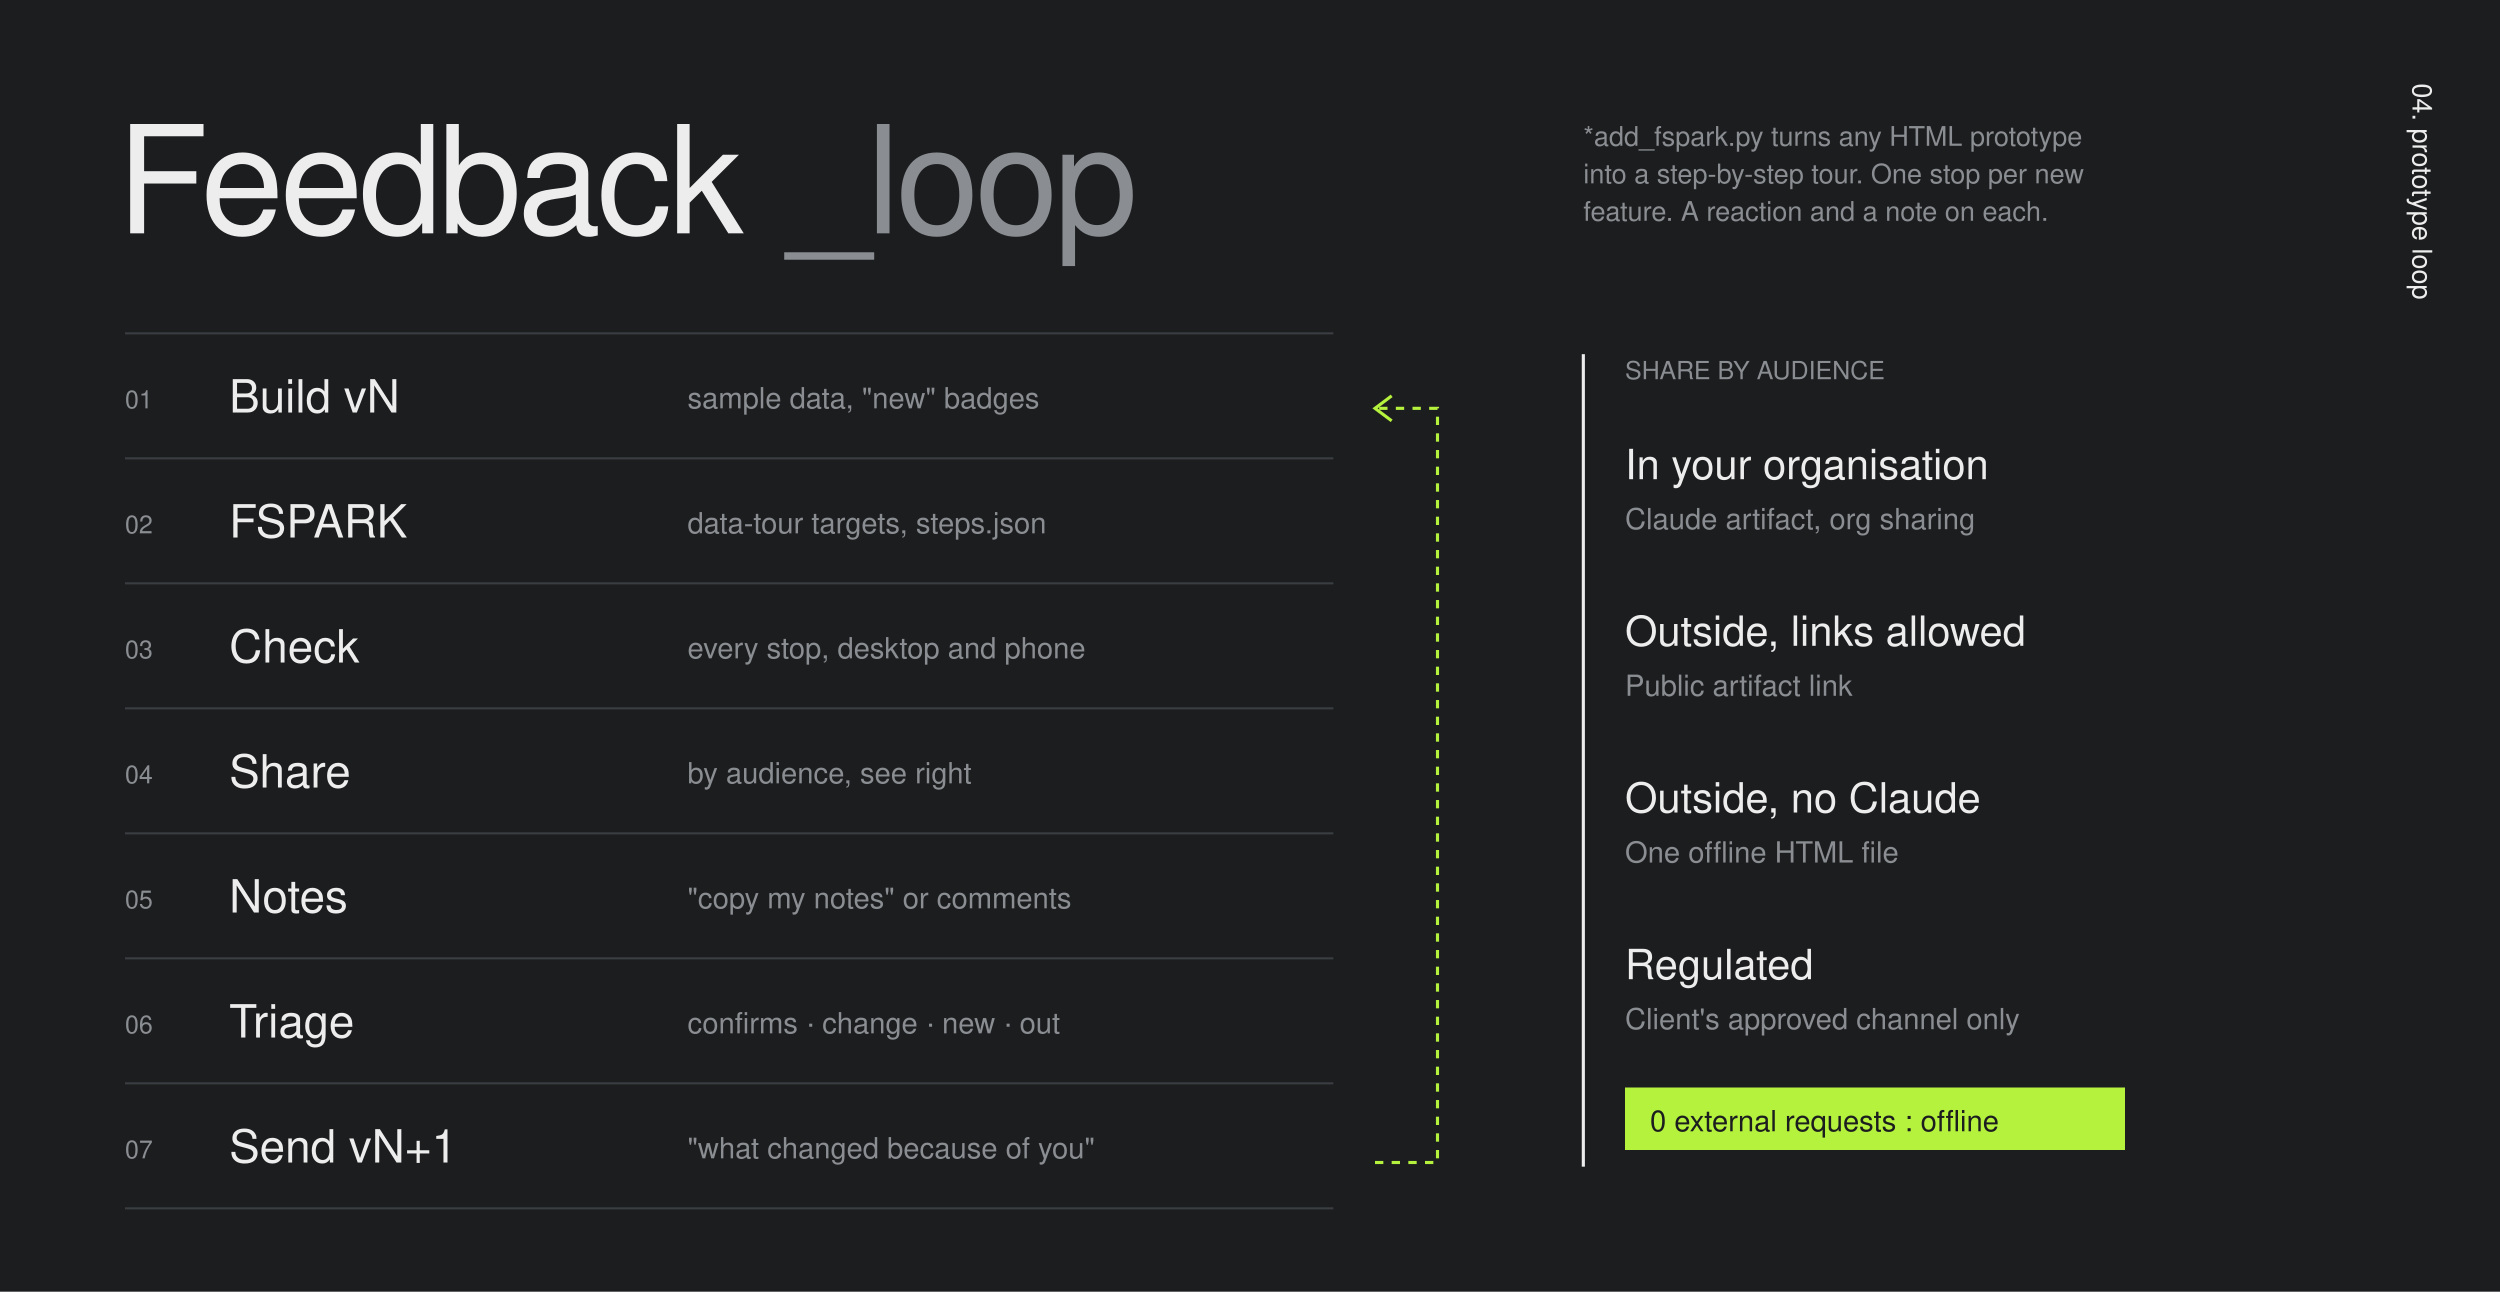
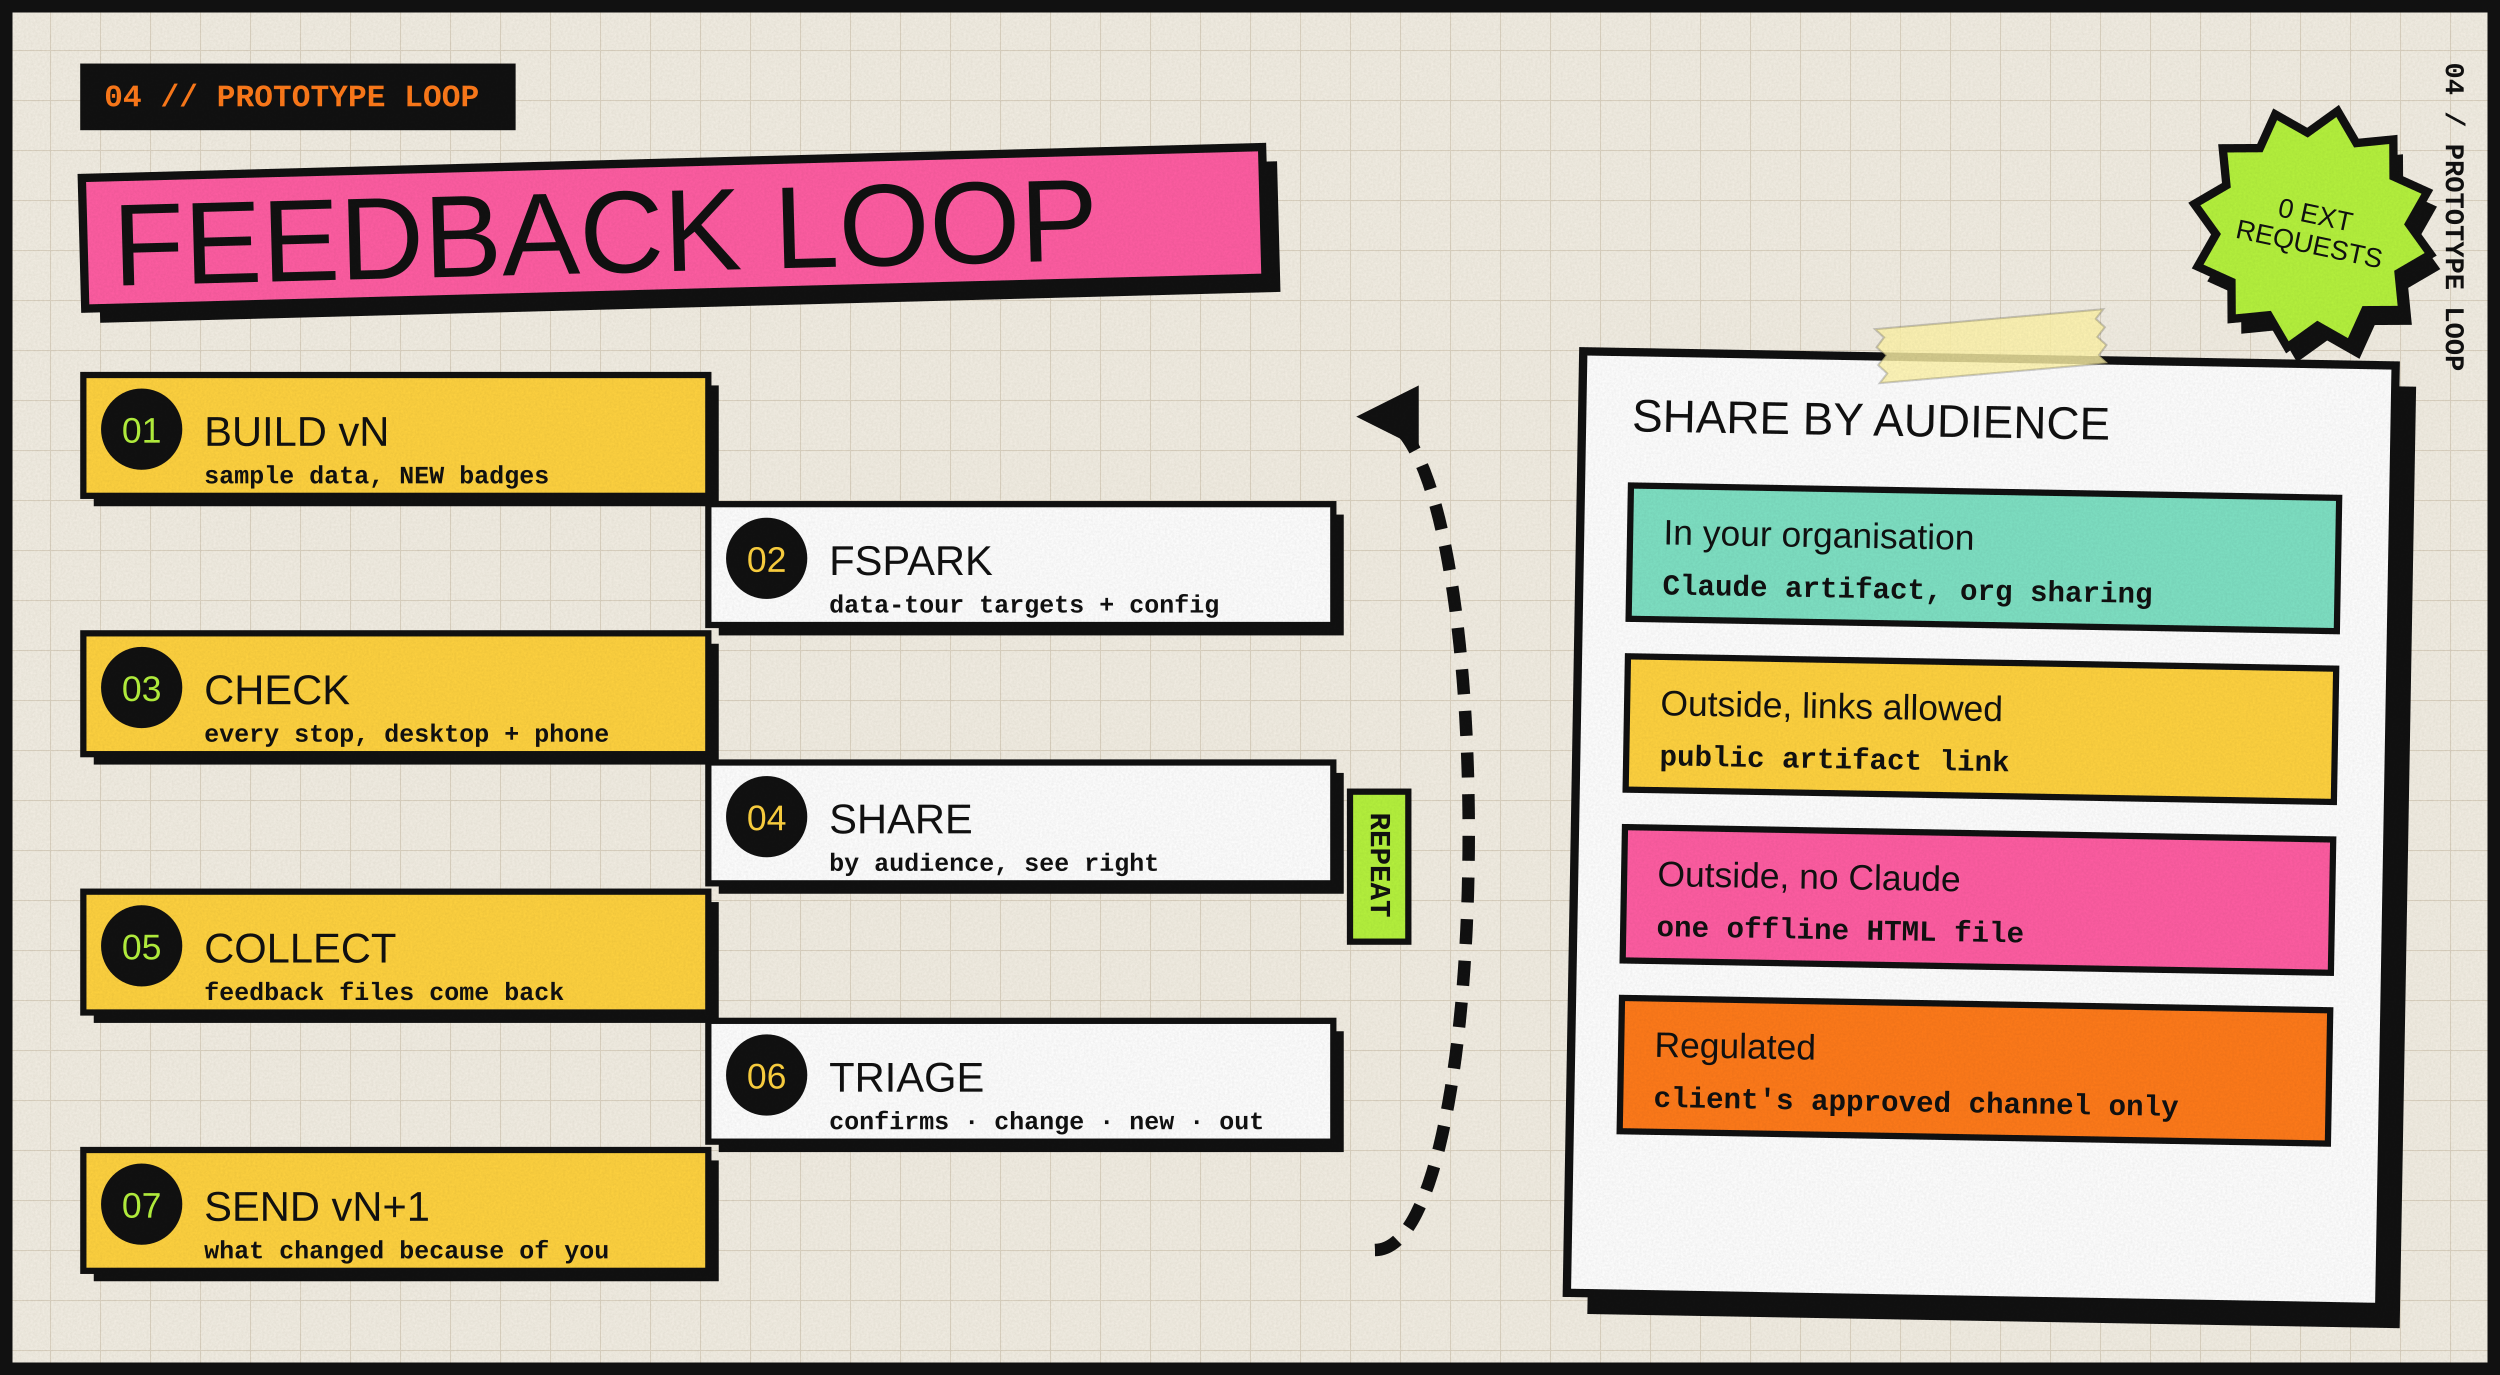
- <svg xmlns="http://www.w3.org/2000/svg" viewBox="0 0 1200 620" role="img" aria-labelledby="t d">
-   <rect width="1200" height="620" fill="#1C1D1F" />
-   <g font-family="Helvetica Neue, Helvetica, Arial, sans-serif">
-     <text transform="translate(1158 40) rotate(90)" fill="#EDEDED" font-size="13">04.   prototype loop</text>
-     <text x="56" y="112" fill="#EDEDED" font-size="72" font-weight="500" letter-spacing="-2">Feedback</text>
-     <text x="378" y="112" fill="#8A8D91" font-size="72" font-weight="300" letter-spacing="-2">_loop</text>
-     <text x="760" y="70" fill="#8A8D91" font-size="13">*add_fspark.py turns any HTML prototype</text>
-     <text x="760" y="88" fill="#8A8D91" font-size="13">into a step-by-step tour. One stop per new</text>
-     <text x="760" y="106" fill="#8A8D91" font-size="13">feature. A reaction and a note on each.</text>
-     <g font-size="14" fill="#8A8D91">
-       <line x1="60" y1="160" x2="640" y2="160" stroke="#3A3D41" />
-       <text x="60" y="196" font-size="12">01</text>
-       <text x="110" y="198" fill="#EDEDED" font-size="22" font-weight="500">Build vN</text>
-       <text x="330" y="196">sample data, "new" badges</text>
-       <line x1="60" y1="220" x2="640" y2="220" stroke="#3A3D41" />
-       <text x="60" y="256" font-size="12">02</text>
-       <text x="110" y="258" fill="#EDEDED" font-size="22" font-weight="500">FSPARK</text>
-       <text x="330" y="256">data-tour targets, steps.json</text>
-       <line x1="60" y1="280" x2="640" y2="280" stroke="#3A3D41" />
-       <text x="60" y="316" font-size="12">03</text>
-       <text x="110" y="318" fill="#EDEDED" font-size="22" font-weight="500">Check</text>
-       <text x="330" y="316">every stop, desktop and phone</text>
-       <line x1="60" y1="340" x2="640" y2="340" stroke="#3A3D41" />
-       <text x="60" y="376" font-size="12">04</text>
-       <text x="110" y="378" fill="#EDEDED" font-size="22" font-weight="500">Share</text>
-       <text x="330" y="376">by audience, see right</text>
-       <line x1="60" y1="400" x2="640" y2="400" stroke="#3A3D41" />
-       <text x="60" y="436" font-size="12">05</text>
-       <text x="110" y="438" fill="#EDEDED" font-size="22" font-weight="500">Notes</text>
-       <text x="330" y="436">"copy my notes" or comments</text>
-       <line x1="60" y1="460" x2="640" y2="460" stroke="#3A3D41" />
-       <text x="60" y="496" font-size="12">06</text>
-       <text x="110" y="498" fill="#EDEDED" font-size="22" font-weight="500">Triage</text>
-       <text x="330" y="496">confirms · change · new · out</text>
-       <line x1="60" y1="520" x2="640" y2="520" stroke="#3A3D41" />
-       <text x="60" y="556" font-size="12">07</text>
-       <text x="110" y="558" fill="#EDEDED" font-size="22" font-weight="500">Send vN+1</text>
-       <text x="330" y="556">"what changed because of you"</text>
-       <line x1="60" y1="580" x2="640" y2="580" stroke="#3A3D41" />
-     </g>
-     <path d="M660 558 H690 V196 H660" fill="none" stroke="#B5F23D" stroke-width="1.5" stroke-dasharray="4 4" />
-     <path d="M668 190 L660 196 L668 202" fill="none" stroke="#B5F23D" stroke-width="1.5" />
-     <line x1="760" y1="170" x2="760" y2="560" stroke="#EDEDED" stroke-width="1.5" />
-     <text x="780" y="182" fill="#8A8D91" font-size="12">SHARE BY AUDIENCE</text>
-     <g font-size="14" fill="#8A8D91">
-       <text x="780" y="230" fill="#EDEDED" font-size="20" font-weight="500">In your organisation</text>
-       <text x="780" y="254">Claude artifact, org sharing</text>
-       <text x="780" y="310" fill="#EDEDED" font-size="20" font-weight="500">Outside, links allowed</text>
-       <text x="780" y="334">Public artifact link</text>
-       <text x="780" y="390" fill="#EDEDED" font-size="20" font-weight="500">Outside, no Claude</text>
-       <text x="780" y="414">One offline HTML file</text>
-       <text x="780" y="470" fill="#EDEDED" font-size="20" font-weight="500">Regulated</text>
-       <text x="780" y="494">Client's approved channel only</text>
-     </g>
-     <rect x="780" y="522" width="240" height="30" fill="#B5F23D" />
-     <text x="792" y="543" fill="#1C1D1F" font-size="14" font-weight="500">0 external requests : offline</text>
+ <svg xmlns="http://www.w3.org/2000/svg" viewBox="0 0 1200 660" role="img" aria-labelledby="t d">
+   <defs>
+     <pattern id="grid" width="24" height="24" patternUnits="userSpaceOnUse">
+       <path d="M24 0H0V24" fill="none" stroke="#DCD3C2" stroke-width="1" />
+     </pattern>
+     <pattern id="dots" width="9" height="9" patternUnits="userSpaceOnUse">
+       <circle cx="4.5" cy="4.5" r="2.1" fill="#111111" />
+     </pattern>
+     <pattern id="dotsw" width="9" height="9" patternUnits="userSpaceOnUse">
+       <circle cx="4.5" cy="4.5" r="1.8" fill="#FFFFFF" opacity=".55" />
+     </pattern>
+     <pattern id="stripes" width="14" height="14" patternUnits="userSpaceOnUse" patternTransform="rotate(45)">
+       <rect width="7" height="14" fill="#111111" />
+     </pattern>
+     <filter id="grain" x="0" y="0" width="100%" height="100%">
+       <feTurbulence type="fractalNoise" baseFrequency=".9" numOctaves="2" seed="4" />
+       <feColorMatrix values="0 0 0 0 0  0 0 0 0 0  0 0 0 0 0  0 0 0 .07 0" />
+       <feComposite in2="SourceGraphic" operator="in" />
+     </filter>
+     <marker id="ah" viewBox="0 0 10 10" refX="7" refY="5" markerWidth="5" markerHeight="5" orient="auto-start-reverse">
+       <path d="M0 0L10 5L0 10z" fill="#111111" />
+     </marker>
+   </defs>
+   <rect width="1200" height="660" fill="#F3EEE3" />
+   <rect width="1200" height="660" fill="url(#grid)" />
+   <g transform="rotate(0 40 32)">
+     <rect x="40" y="32" width="206" height="29" fill="#111111" stroke="#111111" stroke-width="3" />
+     <text x="50" y="51" font-family="Courier New, Courier, monospace" font-size="15" fill="#FF7A1A" text-anchor="start" font-weight="700">04 // PROTOTYPE LOOP</text>
  </g>
+   <g transform="rotate(-1.5 323.36 109.36)">
+     <rect x="47" y="85" width="566.72" height="62.72" fill="#111111" />
+     <rect x="40" y="78" width="566.72" height="62.72" fill="#FF5DA2" stroke="#111111" stroke-width="4" />
+     <text x="54" y="130.08" font-family="Arial Black, Arial, Helvetica, sans-serif" font-size="56" fill="#111111" text-anchor="start">FEEDBACK LOOP</text>
+   </g>
+   <g transform="rotate(0 190.0 209.0)">
+     <rect x="45" y="185" width="300" height="58" fill="#111111" />
+     <rect x="40" y="180" width="300" height="58" fill="#FFD23F" stroke="#111111" stroke-width="3" />
+     <circle cx="68" cy="206" r="18" fill="#111111" stroke="#111111" stroke-width="3" />
+     <text x="68" y="212.48" font-family="Arial Black, Arial, Helvetica, sans-serif" font-size="17.1" fill="#B5F23D" text-anchor="middle">01</text>
+     <text x="98" y="214" font-family="Arial Black, Arial, Helvetica, sans-serif" font-size="20" fill="#111111" text-anchor="start">BUILD vN</text>
+     <text x="270" y="213" font-family="Arial Black, Arial, Helvetica, sans-serif" font-size="1" fill="#111111" text-anchor="start" />
+     <text x="98" y="232" font-family="Courier New, Courier, monospace" font-size="12" fill="#111111" text-anchor="start" font-weight="700">sample data, NEW badges</text>
+   </g>
+   <g transform="rotate(0 490.0 271.0)">
+     <rect x="345" y="247" width="300" height="58" fill="#111111" />
+     <rect x="340" y="242" width="300" height="58" fill="#FFFFFF" stroke="#111111" stroke-width="3" />
+     <circle cx="368" cy="268" r="18" fill="#111111" stroke="#111111" stroke-width="3" />
+     <text x="368" y="274.48" font-family="Arial Black, Arial, Helvetica, sans-serif" font-size="17.1" fill="#FFD23F" text-anchor="middle">02</text>
+     <text x="398" y="276" font-family="Arial Black, Arial, Helvetica, sans-serif" font-size="20" fill="#111111" text-anchor="start">FSPARK</text>
+     <text x="570" y="275" font-family="Arial Black, Arial, Helvetica, sans-serif" font-size="1" fill="#111111" text-anchor="start" />
+     <text x="398" y="294" font-family="Courier New, Courier, monospace" font-size="12" fill="#111111" text-anchor="start" font-weight="700">data-tour targets + config</text>
+   </g>
+   <g transform="rotate(0 190.0 333.0)">
+     <rect x="45" y="309" width="300" height="58" fill="#111111" />
+     <rect x="40" y="304" width="300" height="58" fill="#FFD23F" stroke="#111111" stroke-width="3" />
+     <circle cx="68" cy="330" r="18" fill="#111111" stroke="#111111" stroke-width="3" />
+     <text x="68" y="336.48" font-family="Arial Black, Arial, Helvetica, sans-serif" font-size="17.1" fill="#B5F23D" text-anchor="middle">03</text>
+     <text x="98" y="338" font-family="Arial Black, Arial, Helvetica, sans-serif" font-size="20" fill="#111111" text-anchor="start">CHECK</text>
+     <text x="270" y="337" font-family="Arial Black, Arial, Helvetica, sans-serif" font-size="1" fill="#111111" text-anchor="start" />
+     <text x="98" y="356" font-family="Courier New, Courier, monospace" font-size="12" fill="#111111" text-anchor="start" font-weight="700">every stop, desktop + phone</text>
+   </g>
+   <g transform="rotate(0 490.0 395.0)">
+     <rect x="345" y="371" width="300" height="58" fill="#111111" />
+     <rect x="340" y="366" width="300" height="58" fill="#FFFFFF" stroke="#111111" stroke-width="3" />
+     <circle cx="368" cy="392" r="18" fill="#111111" stroke="#111111" stroke-width="3" />
+     <text x="368" y="398.48" font-family="Arial Black, Arial, Helvetica, sans-serif" font-size="17.1" fill="#FFD23F" text-anchor="middle">04</text>
+     <text x="398" y="400" font-family="Arial Black, Arial, Helvetica, sans-serif" font-size="20" fill="#111111" text-anchor="start">SHARE</text>
+     <text x="570" y="399" font-family="Arial Black, Arial, Helvetica, sans-serif" font-size="1" fill="#111111" text-anchor="start" />
+     <text x="398" y="418" font-family="Courier New, Courier, monospace" font-size="12" fill="#111111" text-anchor="start" font-weight="700">by audience, see right</text>
+   </g>
+   <g transform="rotate(0 190.0 457.0)">
+     <rect x="45" y="433" width="300" height="58" fill="#111111" />
+     <rect x="40" y="428" width="300" height="58" fill="#FFD23F" stroke="#111111" stroke-width="3" />
+     <circle cx="68" cy="454" r="18" fill="#111111" stroke="#111111" stroke-width="3" />
+     <text x="68" y="460.48" font-family="Arial Black, Arial, Helvetica, sans-serif" font-size="17.1" fill="#B5F23D" text-anchor="middle">05</text>
+     <text x="98" y="462" font-family="Arial Black, Arial, Helvetica, sans-serif" font-size="20" fill="#111111" text-anchor="start">COLLECT</text>
+     <text x="270" y="461" font-family="Arial Black, Arial, Helvetica, sans-serif" font-size="1" fill="#111111" text-anchor="start" />
+     <text x="98" y="480" font-family="Courier New, Courier, monospace" font-size="12" fill="#111111" text-anchor="start" font-weight="700">feedback files come back</text>
+   </g>
+   <g transform="rotate(0 490.0 519.0)">
+     <rect x="345" y="495" width="300" height="58" fill="#111111" />
+     <rect x="340" y="490" width="300" height="58" fill="#FFFFFF" stroke="#111111" stroke-width="3" />
+     <circle cx="368" cy="516" r="18" fill="#111111" stroke="#111111" stroke-width="3" />
+     <text x="368" y="522.48" font-family="Arial Black, Arial, Helvetica, sans-serif" font-size="17.1" fill="#FFD23F" text-anchor="middle">06</text>
+     <text x="398" y="524" font-family="Arial Black, Arial, Helvetica, sans-serif" font-size="20" fill="#111111" text-anchor="start">TRIAGE</text>
+     <text x="570" y="523" font-family="Arial Black, Arial, Helvetica, sans-serif" font-size="1" fill="#111111" text-anchor="start" />
+     <text x="398" y="542" font-family="Courier New, Courier, monospace" font-size="12" fill="#111111" text-anchor="start" font-weight="700">confirms · change · new · out</text>
+   </g>
+   <g transform="rotate(0 190.0 581.0)">
+     <rect x="45" y="557" width="300" height="58" fill="#111111" />
+     <rect x="40" y="552" width="300" height="58" fill="#FFD23F" stroke="#111111" stroke-width="3" />
+     <circle cx="68" cy="578" r="18" fill="#111111" stroke="#111111" stroke-width="3" />
+     <text x="68" y="584.48" font-family="Arial Black, Arial, Helvetica, sans-serif" font-size="17.1" fill="#B5F23D" text-anchor="middle">07</text>
+     <text x="98" y="586" font-family="Arial Black, Arial, Helvetica, sans-serif" font-size="20" fill="#111111" text-anchor="start">SEND vN+1</text>
+     <text x="290" y="585" font-family="Arial Black, Arial, Helvetica, sans-serif" font-size="1" fill="#111111" text-anchor="start" />
+     <text x="98" y="604" font-family="Courier New, Courier, monospace" font-size="12" fill="#111111" text-anchor="start" font-weight="700">what changed because of you</text>
+   </g>
+   <path d="M660 600 C 720 600, 720 200, 660 200" fill="none" stroke="#111111" stroke-width="6" stroke-dasharray="12 8" marker-end="url(#ah)" />
+   <g transform="rotate(90 676 380)">
+     <rect x="676" y="380" width="72" height="28" fill="#B5F23D" stroke="#111111" stroke-width="3" />
+     <text x="686" y="398" font-family="Courier New, Courier, monospace" font-size="14" fill="#111111" text-anchor="start" font-weight="700">REPEAT</text>
+   </g>
+   <g transform="rotate(1 951.0 398.0)">
+     <rect x="766" y="182" width="390" height="452" fill="#111111" />
+     <rect x="756" y="172" width="390" height="452" fill="#FFFFFF" stroke="#111111" stroke-width="4" />
+     <text x="780" y="210" font-family="Arial Black, Arial, Helvetica, sans-serif" font-size="22" fill="#111111" text-anchor="start">SHARE BY AUDIENCE</text>
+     <rect x="780" y="236" width="340" height="64" fill="#7EE0C3" stroke="#111111" stroke-width="3" />
+     <text x="796" y="264" font-family="Arial Black, Arial, Helvetica, sans-serif" font-size="17" fill="#111111" text-anchor="start">In your organisation</text>
+     <text x="796" y="288" font-family="Courier New, Courier, monospace" font-size="14" fill="#111111" text-anchor="start" font-weight="700">Claude artifact, org sharing</text>
+     <rect x="780" y="318" width="340" height="64" fill="#FFD23F" stroke="#111111" stroke-width="3" />
+     <text x="796" y="346" font-family="Arial Black, Arial, Helvetica, sans-serif" font-size="17" fill="#111111" text-anchor="start">Outside, links allowed</text>
+     <text x="796" y="370" font-family="Courier New, Courier, monospace" font-size="14" fill="#111111" text-anchor="start" font-weight="700">public artifact link</text>
+     <rect x="780" y="400" width="340" height="64" fill="#FF5DA2" stroke="#111111" stroke-width="3" />
+     <text x="796" y="428" font-family="Arial Black, Arial, Helvetica, sans-serif" font-size="17" fill="#111111" text-anchor="start">Outside, no Claude</text>
+     <text x="796" y="452" font-family="Courier New, Courier, monospace" font-size="14" fill="#111111" text-anchor="start" font-weight="700">one offline HTML file</text>
+     <rect x="780" y="482" width="340" height="64" fill="#FF7A1A" stroke="#111111" stroke-width="3" />
+     <text x="796" y="510" font-family="Arial Black, Arial, Helvetica, sans-serif" font-size="17" fill="#111111" text-anchor="start">Regulated</text>
+     <text x="796" y="534" font-family="Courier New, Courier, monospace" font-size="14" fill="#111111" text-anchor="start" font-weight="700">client's approved channel only</text>
+   </g>
+   <g transform="translate(900 158) rotate(-5)">
+     <polygon points="0.0,0.0 110.0,0.0 106.0,4.3 110.0,8.7 106.0,13.0 110.0,17.3 106.0,21.7 110.0,26.0 0.0,26.0 4.0,21.7 0.0,17.3 4.0,13.0 0.0,8.7 4.0,4.3" fill="#FFF4A8" opacity=".82" stroke="#111111" stroke-opacity=".25" />
+   </g>
+   <g transform="rotate(12 1110 110)">
+     <polygon points="1168.0,110.0 1154.8,122.0 1160.2,139.0 1142.8,142.8 1139.0,160.2 1122.0,154.8 1110.0,168.0 1098.0,154.8 1081.0,160.2 1077.2,142.8 1059.8,139.0 1065.2,122.0 1052.0,110.0 1065.2,98.0 1059.8,81.0 1077.2,77.2 1081.0,59.8 1098.0,65.2 1110.0,52.0 1122.0,65.2 1139.0,59.8 1142.8,77.2 1160.2,81.0 1154.8,98.0" transform="translate(6 6)" fill="#111111" />
+     <polygon points="1168.0,110.0 1154.8,122.0 1160.2,139.0 1142.8,142.8 1139.0,160.2 1122.0,154.8 1110.0,168.0 1098.0,154.8 1081.0,160.2 1077.2,142.8 1059.8,139.0 1065.2,122.0 1052.0,110.0 1065.2,98.0 1059.8,81.0 1077.2,77.2 1081.0,59.8 1098.0,65.2 1110.0,52.0 1122.0,65.2 1139.0,59.8 1142.8,77.2 1160.2,81.0 1154.8,98.0" fill="#B5F23D" stroke="#111111" stroke-width="4" />
+     <text x="1110" y="107.4" font-family="Arial Black, Arial, Helvetica, sans-serif" font-size="13" fill="#111111" text-anchor="middle">0 EXT</text>
+     <text x="1110" y="121.7" font-family="Arial Black, Arial, Helvetica, sans-serif" font-size="13" fill="#111111" text-anchor="middle">REQUESTS</text>
+   </g>
+   <text x="1174" y="30" font-family="Courier New, Courier, monospace" font-size="13" fill="#111111" text-anchor="start" font-weight="700" transform="rotate(90 1174 30)">04 / PROTOTYPE LOOP</text>
+   <rect width="1200" height="660" fill="#F3EEE3" filter="url(#grain)" />
+   <rect x="3" y="3" width="1194" height="654" fill="none" stroke="#111111" stroke-width="6" />
</svg>
